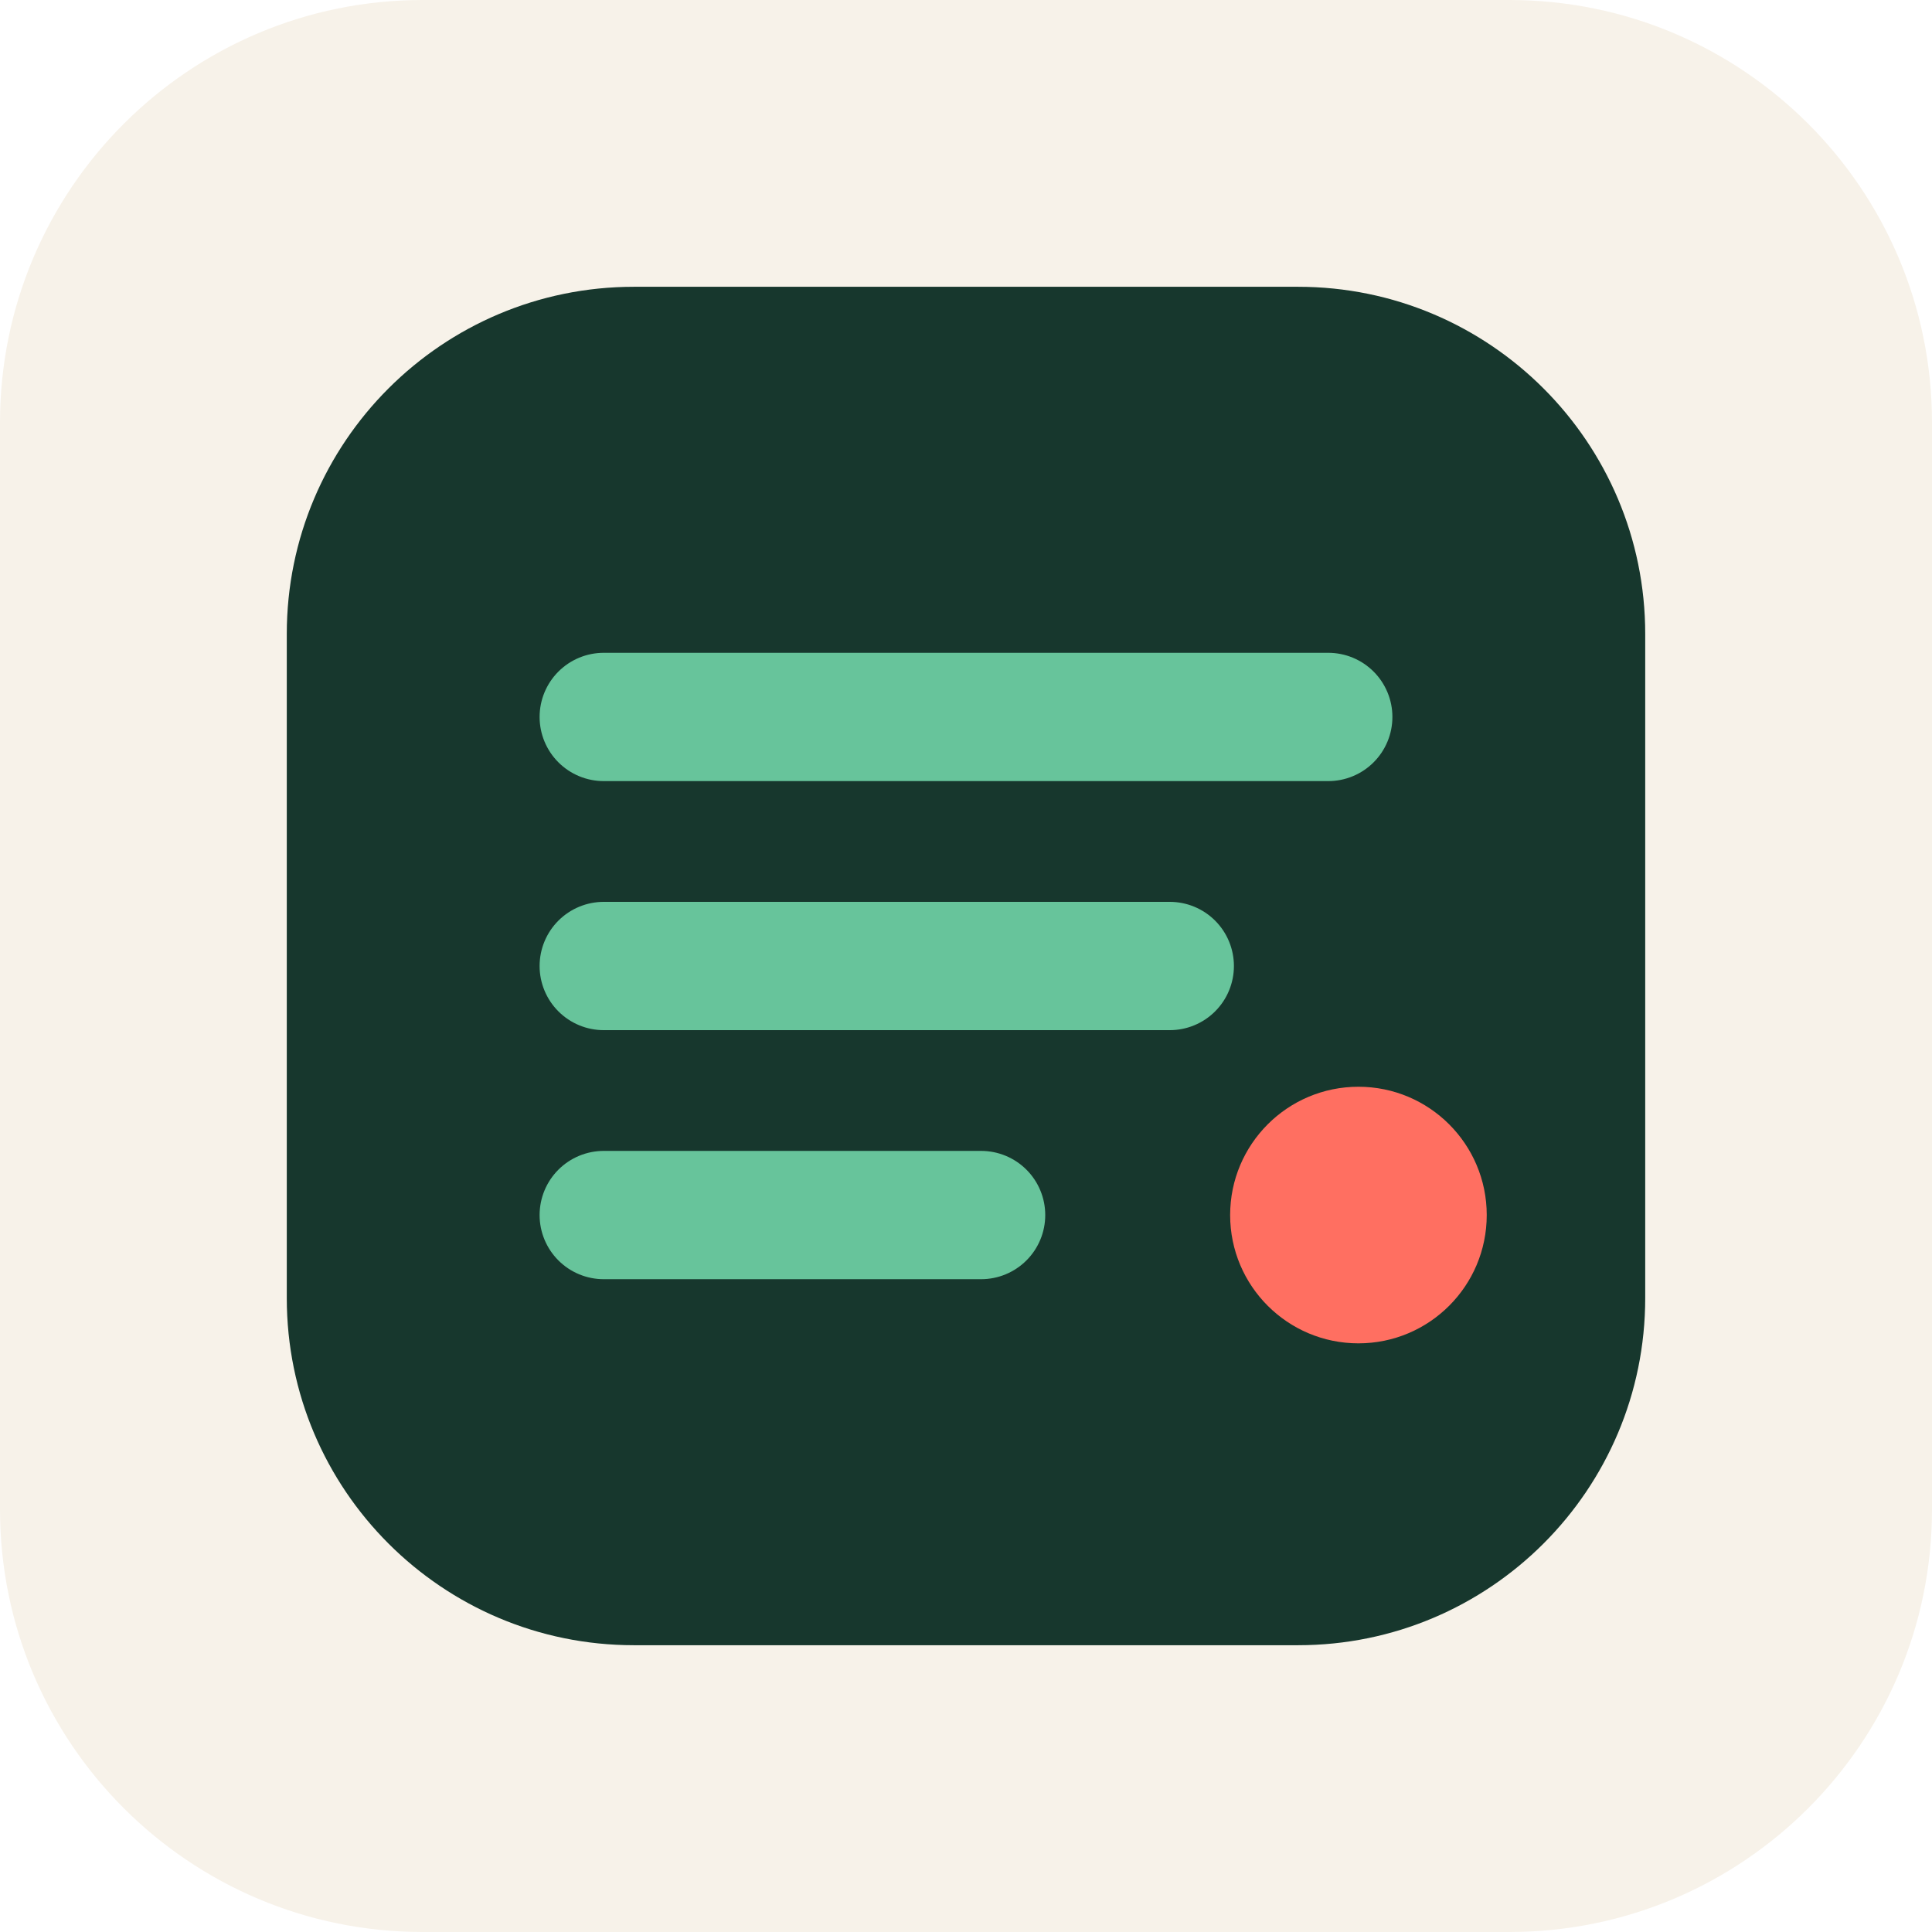
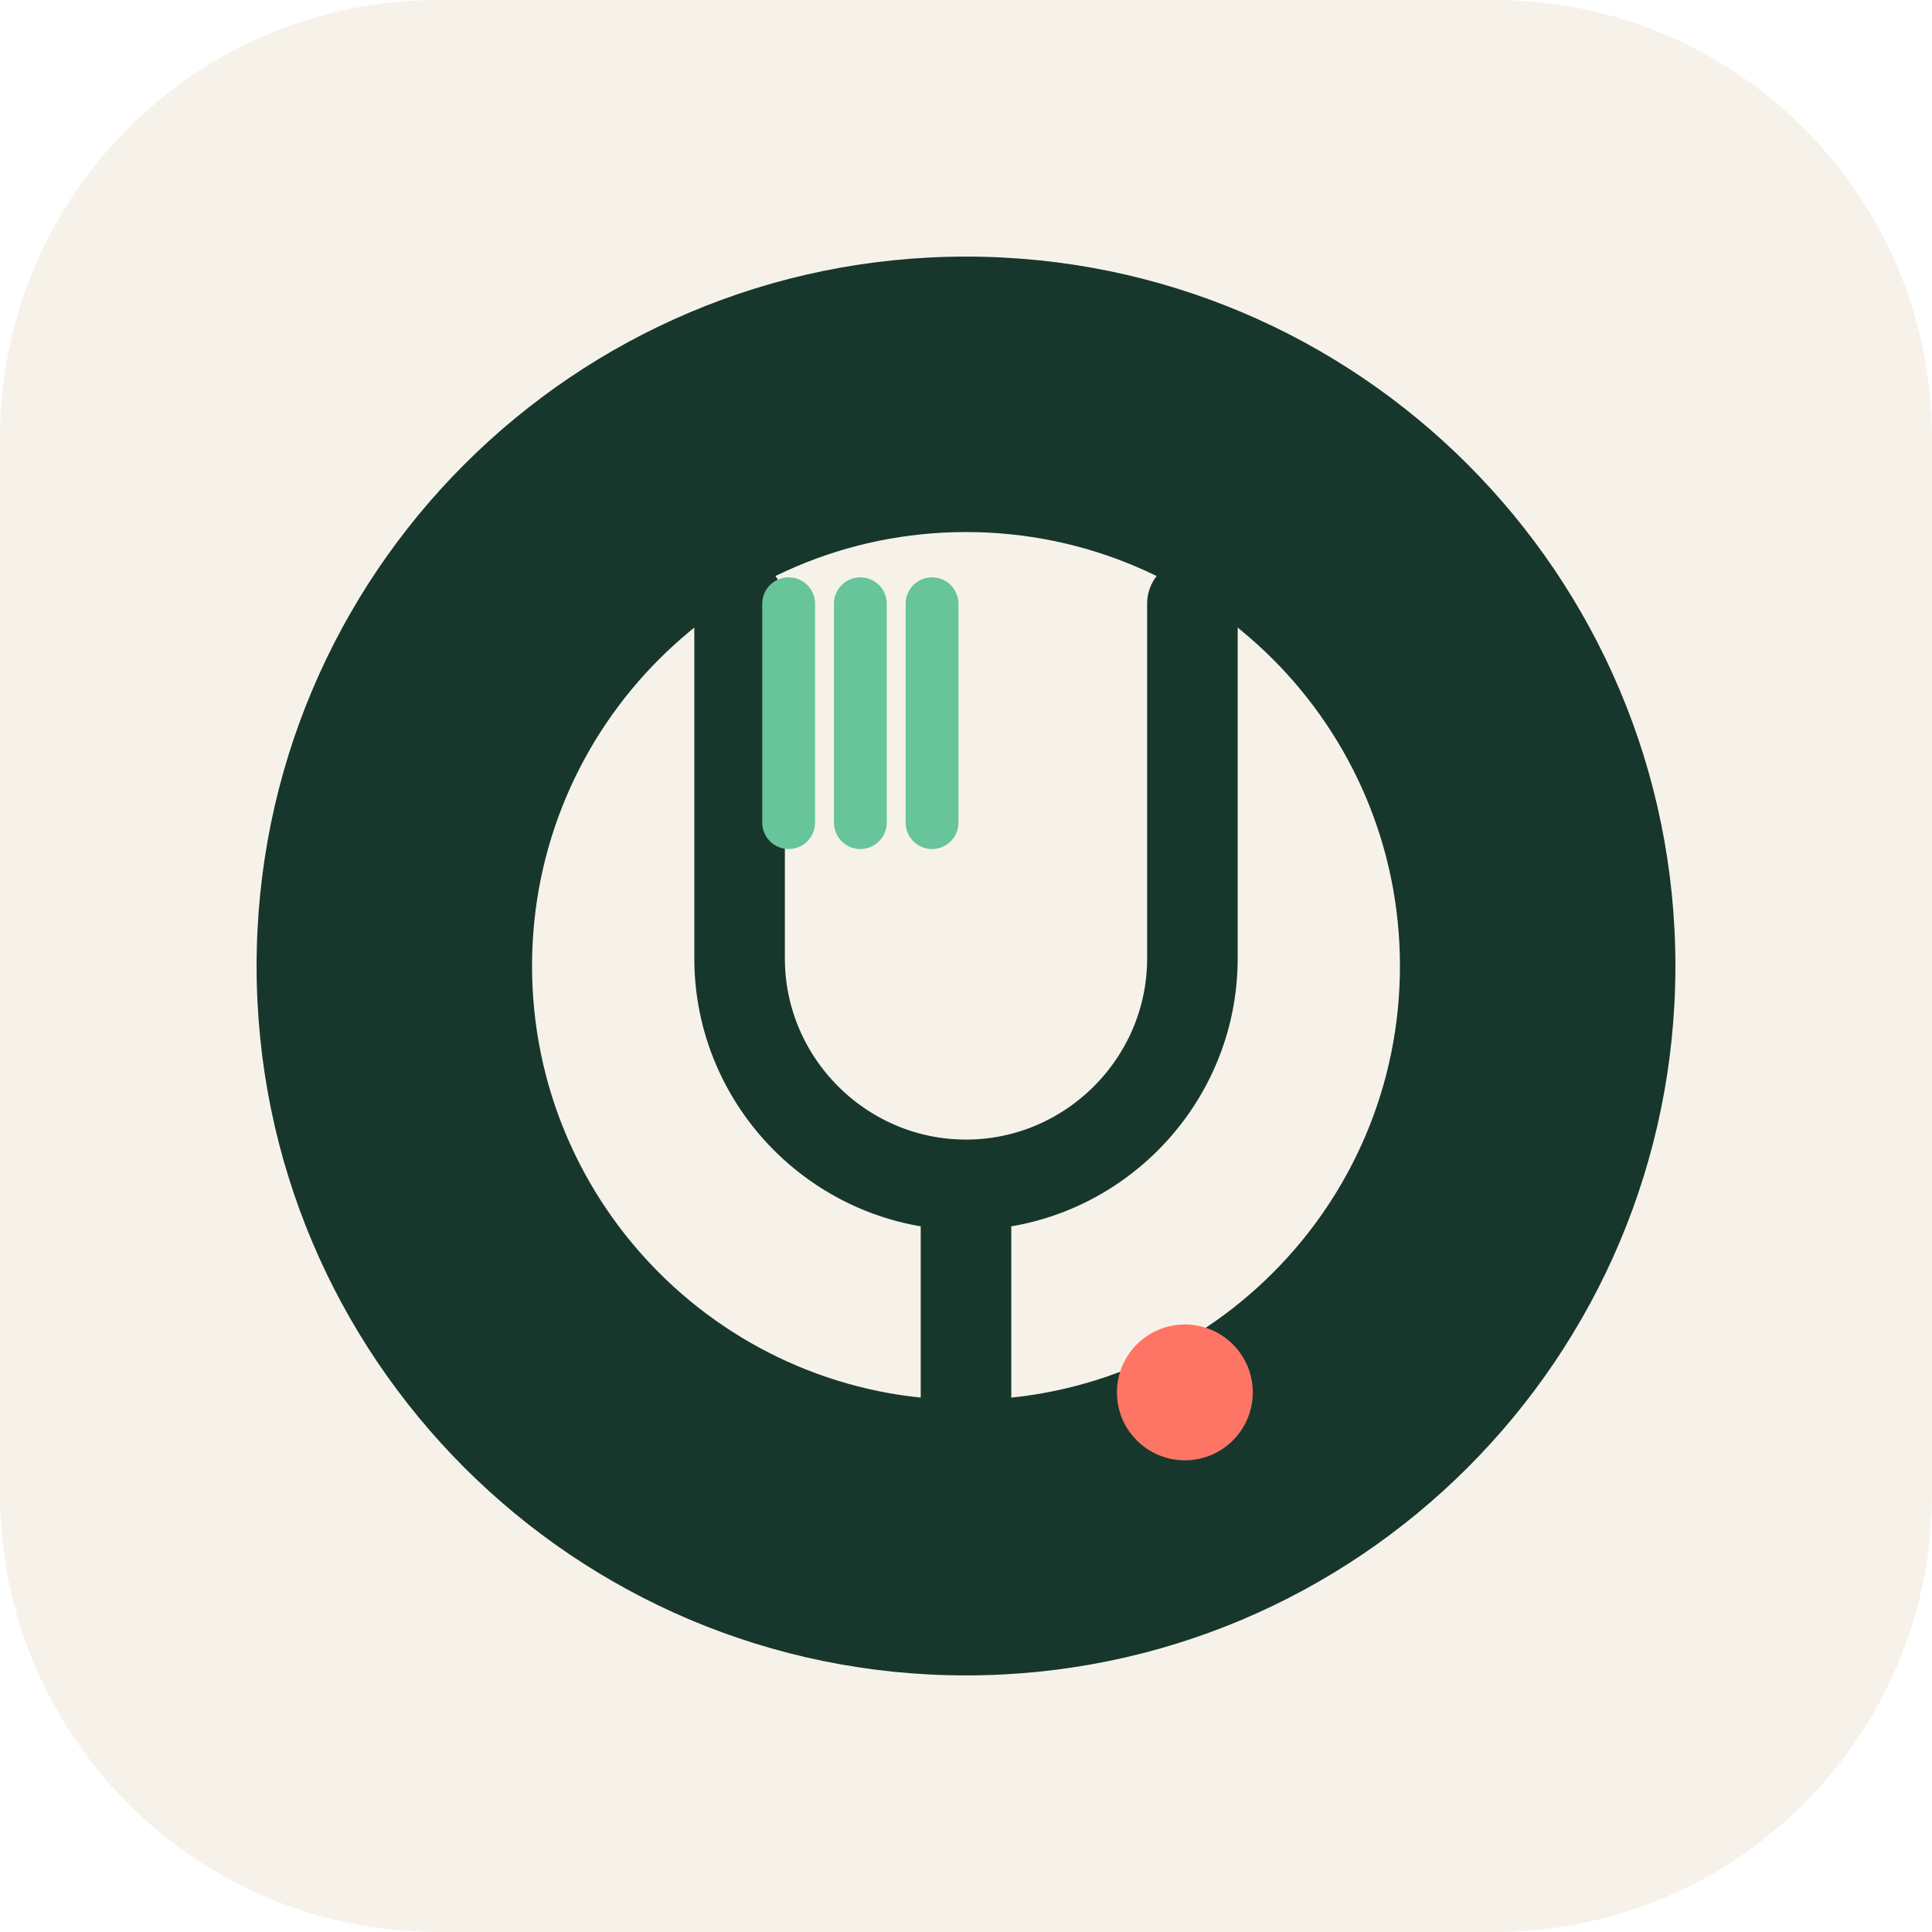
<svg xmlns="http://www.w3.org/2000/svg" viewBox="0 0 512 512">
-   <rect width="512" height="512" rx="112" fill="#f7f2e9" />
-   <rect x="76" y="76" width="360" height="360" rx="92" fill="#17372d" />
-   <path d="M160 190h192M160 256h150M160 322h100" stroke="#67c49b" stroke-width="34" stroke-linecap="round" />
-   <circle cx="360" cy="322" r="34" fill="#ff6f61" />
+   <rect width="512" height="512" rx="116" fill="#f7f2e9" />
+   <circle cx="256" cy="256" r="188" fill="#17372d" />
+   <circle cx="256" cy="256" r="115" fill="#f7f2e9" />
+   <path d="M196 160v94c0 33 27 60 60 60s60-27 60-60v-94M256 314v70" fill="none" stroke="#17372d" stroke-width="24" stroke-linecap="round" />
+   <path d="M209 160v58M228 160v58M247 160v58" stroke="#67c49b" stroke-width="14" stroke-linecap="round" />
+   <circle cx="314" cy="369" r="18" fill="#ff7565" />
</svg>
